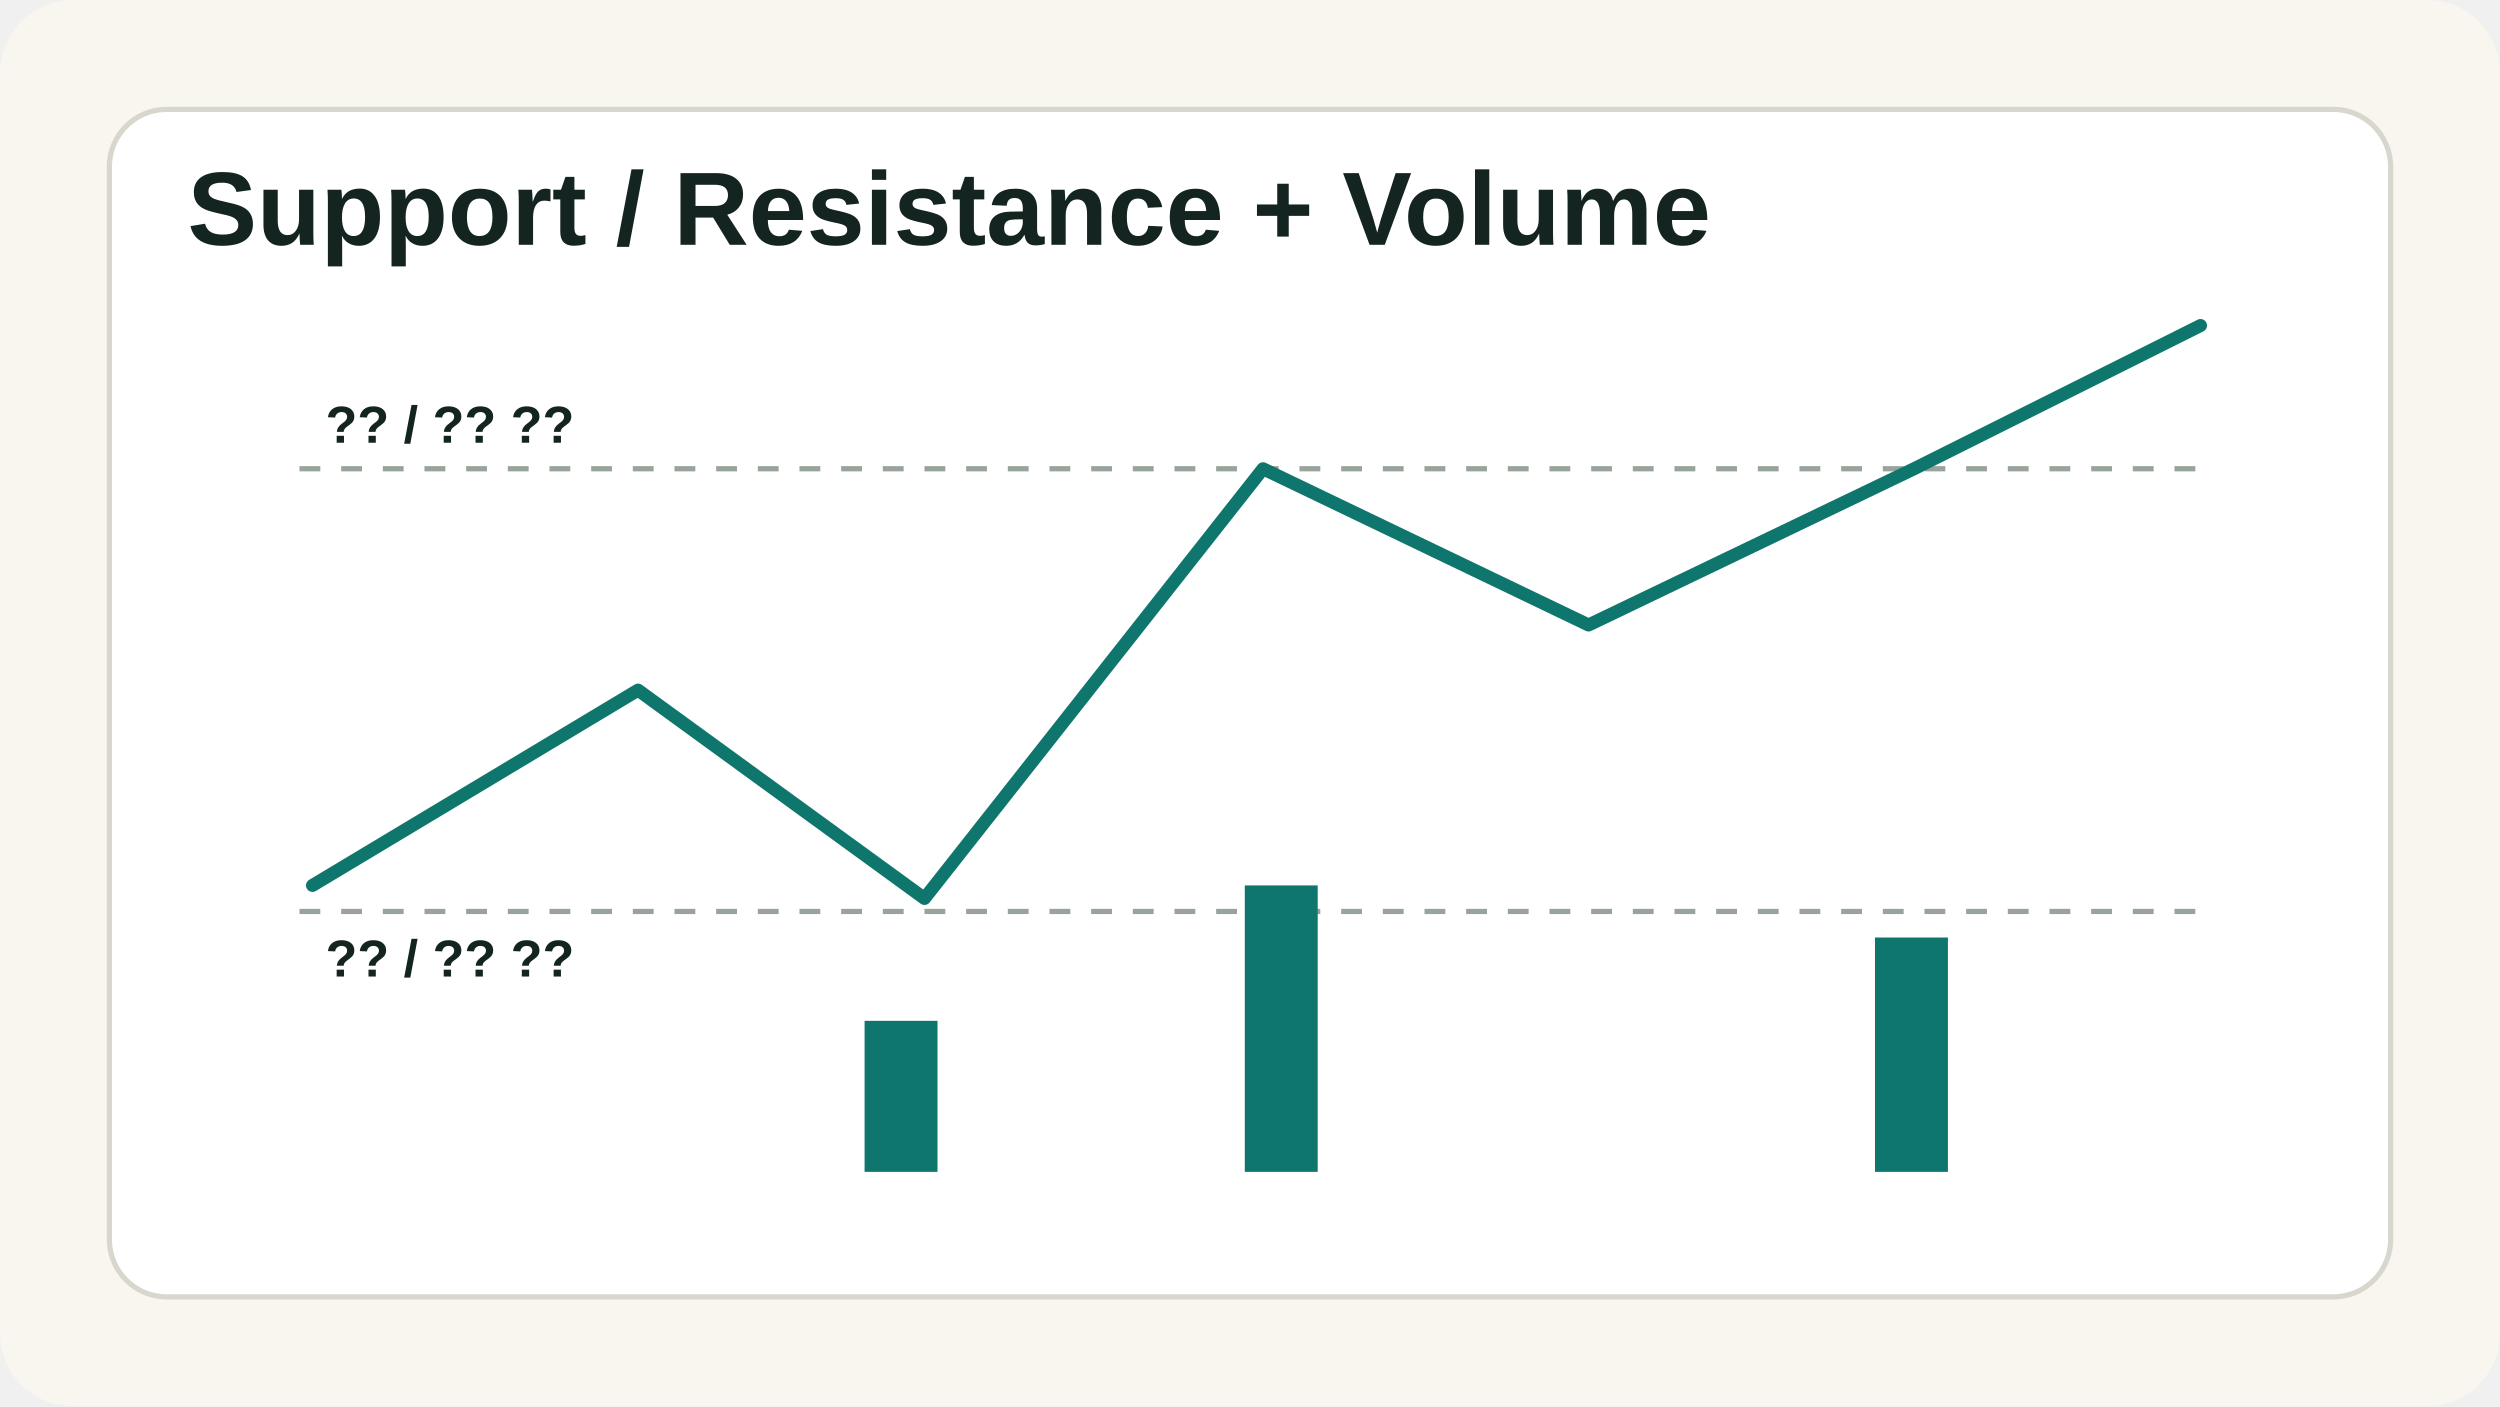
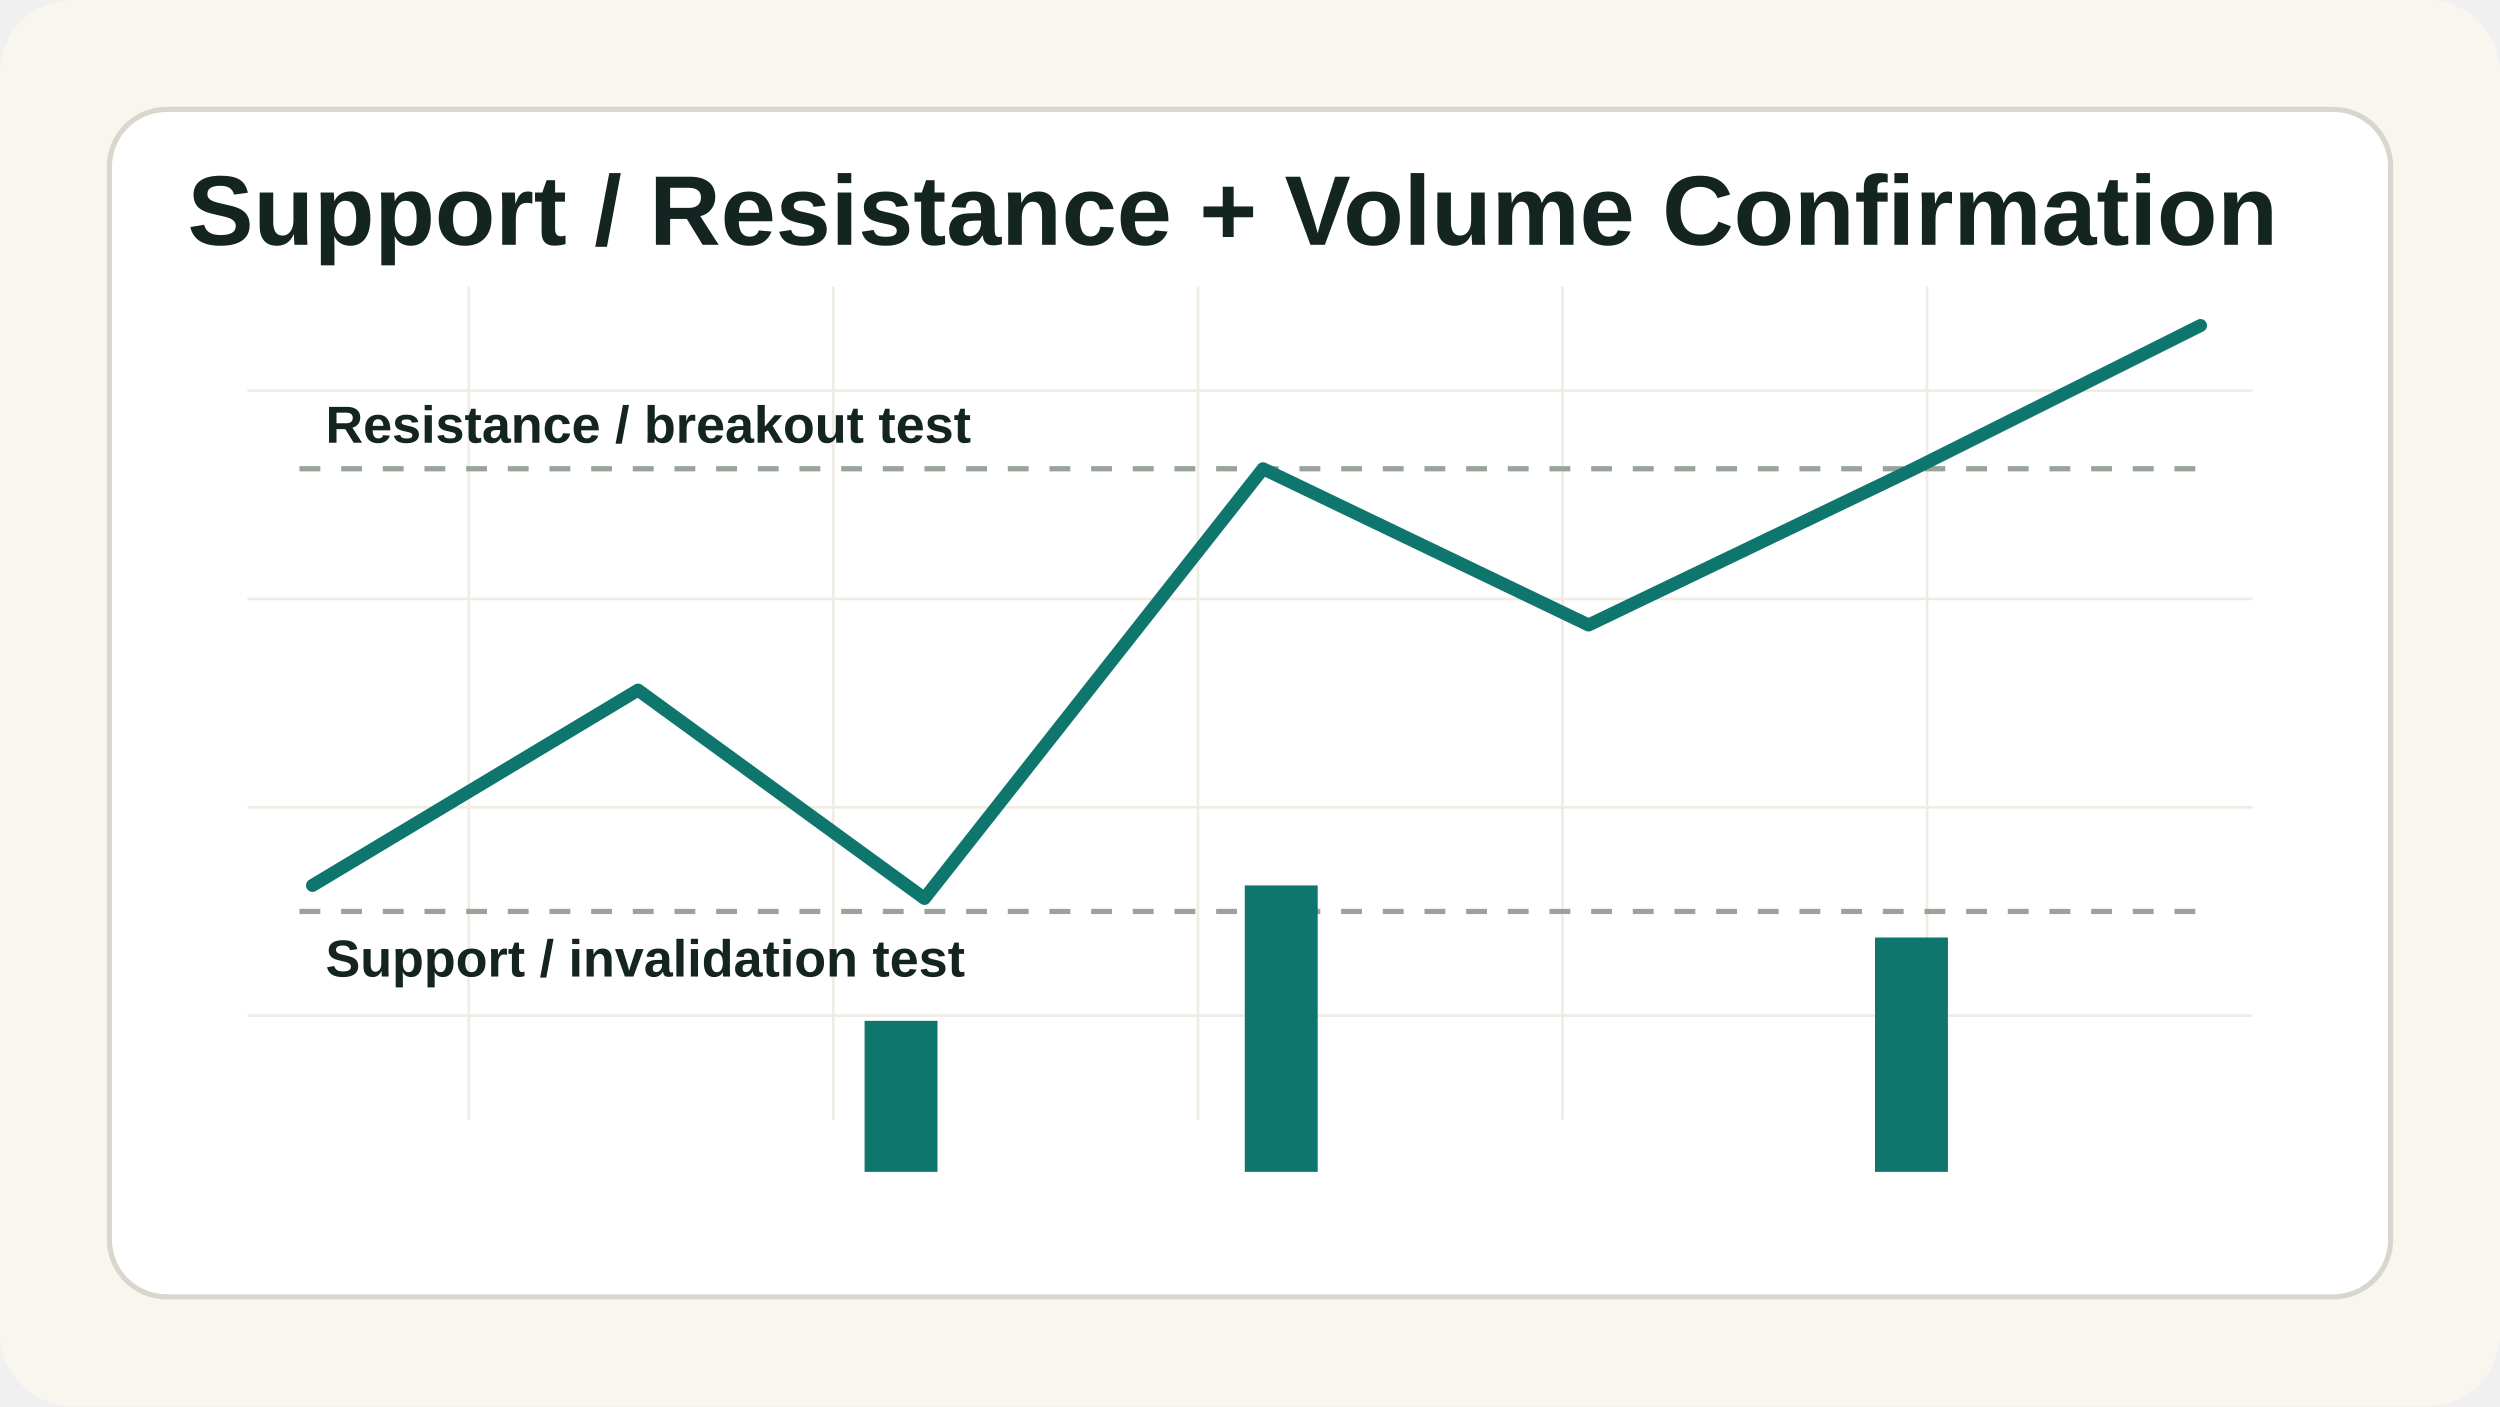
<svg xmlns="http://www.w3.org/2000/svg" width="960" height="540" viewBox="0 0 960 540" role="img">
  <defs>
-     <style>.bg{fill:#f8f6ef}.panel{fill:#fff;stroke:#d8d7cd;stroke-width:2}.axis{stroke:#98a39a;stroke-width:2}.up{stroke:#0f766e;stroke-width:5;fill:none;stroke-linecap:round;stroke-linejoin:round}.down{stroke:#b45309;stroke-width:5;fill:none;stroke-linecap:round;stroke-linejoin:round}.muted{stroke:#647067;stroke-width:3;fill:none;stroke-linecap:round;stroke-linejoin:round}.zone{fill:#0f766e;opacity:.10}.risk{fill:#b45309;opacity:.13}.txt{font-family:Arial,'Noto Sans KR',sans-serif;fill:#142420;font-weight:700}.small{font-size:20px}.mid{font-size:28px}.big{font-size:40px}.thin{font-weight:500;fill:#50605a}.dash{stroke-dasharray:8 8}</style>
+     <style>.bg{fill:#f8f6ef}.panel{fill:#fff;stroke:#d8d7cd;stroke-width:2}.grid{stroke:#e8e5da;stroke-width:1}.axis{stroke:#98a39a;stroke-width:2}.up{stroke:#0f766e;stroke-width:5;fill:none;stroke-linecap:round;stroke-linejoin:round}.down{stroke:#b45309;stroke-width:5;fill:none;stroke-linecap:round;stroke-linejoin:round}.muted{stroke:#647067;stroke-width:3;fill:none;stroke-linecap:round;stroke-linejoin:round}.thin{stroke:#647067;stroke-width:2;fill:none;stroke-linecap:round;stroke-linejoin:round}.dash{stroke-dasharray:8 8}.zone{fill:#0f766e;opacity:.10}.risk{fill:#b45309;opacity:.13}.target{fill:#0f766e;opacity:.16}.txt{font-family:Arial,sans-serif;fill:#142420;font-weight:700}.small{font-size:20px}.mid{font-size:28px}.big{font-size:38px}.note{font-size:18px;fill:#50605a;font-weight:600}.label{fill:#fff;font-size:16px;font-weight:700}</style>
  </defs>
  <rect class="bg" width="960" height="540" rx="28" />
  <rect class="panel" x="42" y="42" width="876" height="456" rx="22" />
-   <text class="txt big" x="72" y="94">Support / Resistance + Volume</text>
+   <g opacity=".75">
+     <path class="grid" d="M95 150H865M95 230H865M95 310H865M95 390H865M180 110V430M320 110V430M460 110V430M600 110V430M740 110V430" />
+   </g>
+   <text class="txt big" x="72" y="94">Support / Resistance + Volume Confirmation</text>
  <path class="axis dash" d="M115 180H850M115 350H850" />
  <path class="up" d="M120 340L245 265L355 345L485 180L610 240L735 180L845 125" />
  <g fill="#0f766e">
    <rect x="332" y="392" width="28" height="58" />
    <rect x="478" y="340" width="28" height="110" />
    <rect x="720" y="360" width="28" height="90" />
  </g>
-   <text class="txt small" x="125" y="170">?? / ?? ??</text>
-   <text class="txt small" x="125" y="375">?? / ?? ??</text>
+   <text class="txt small" x="125" y="170">Resistance / breakout test</text>
+   <text class="txt small" x="125" y="375">Support / invalidation test</text>
</svg>
